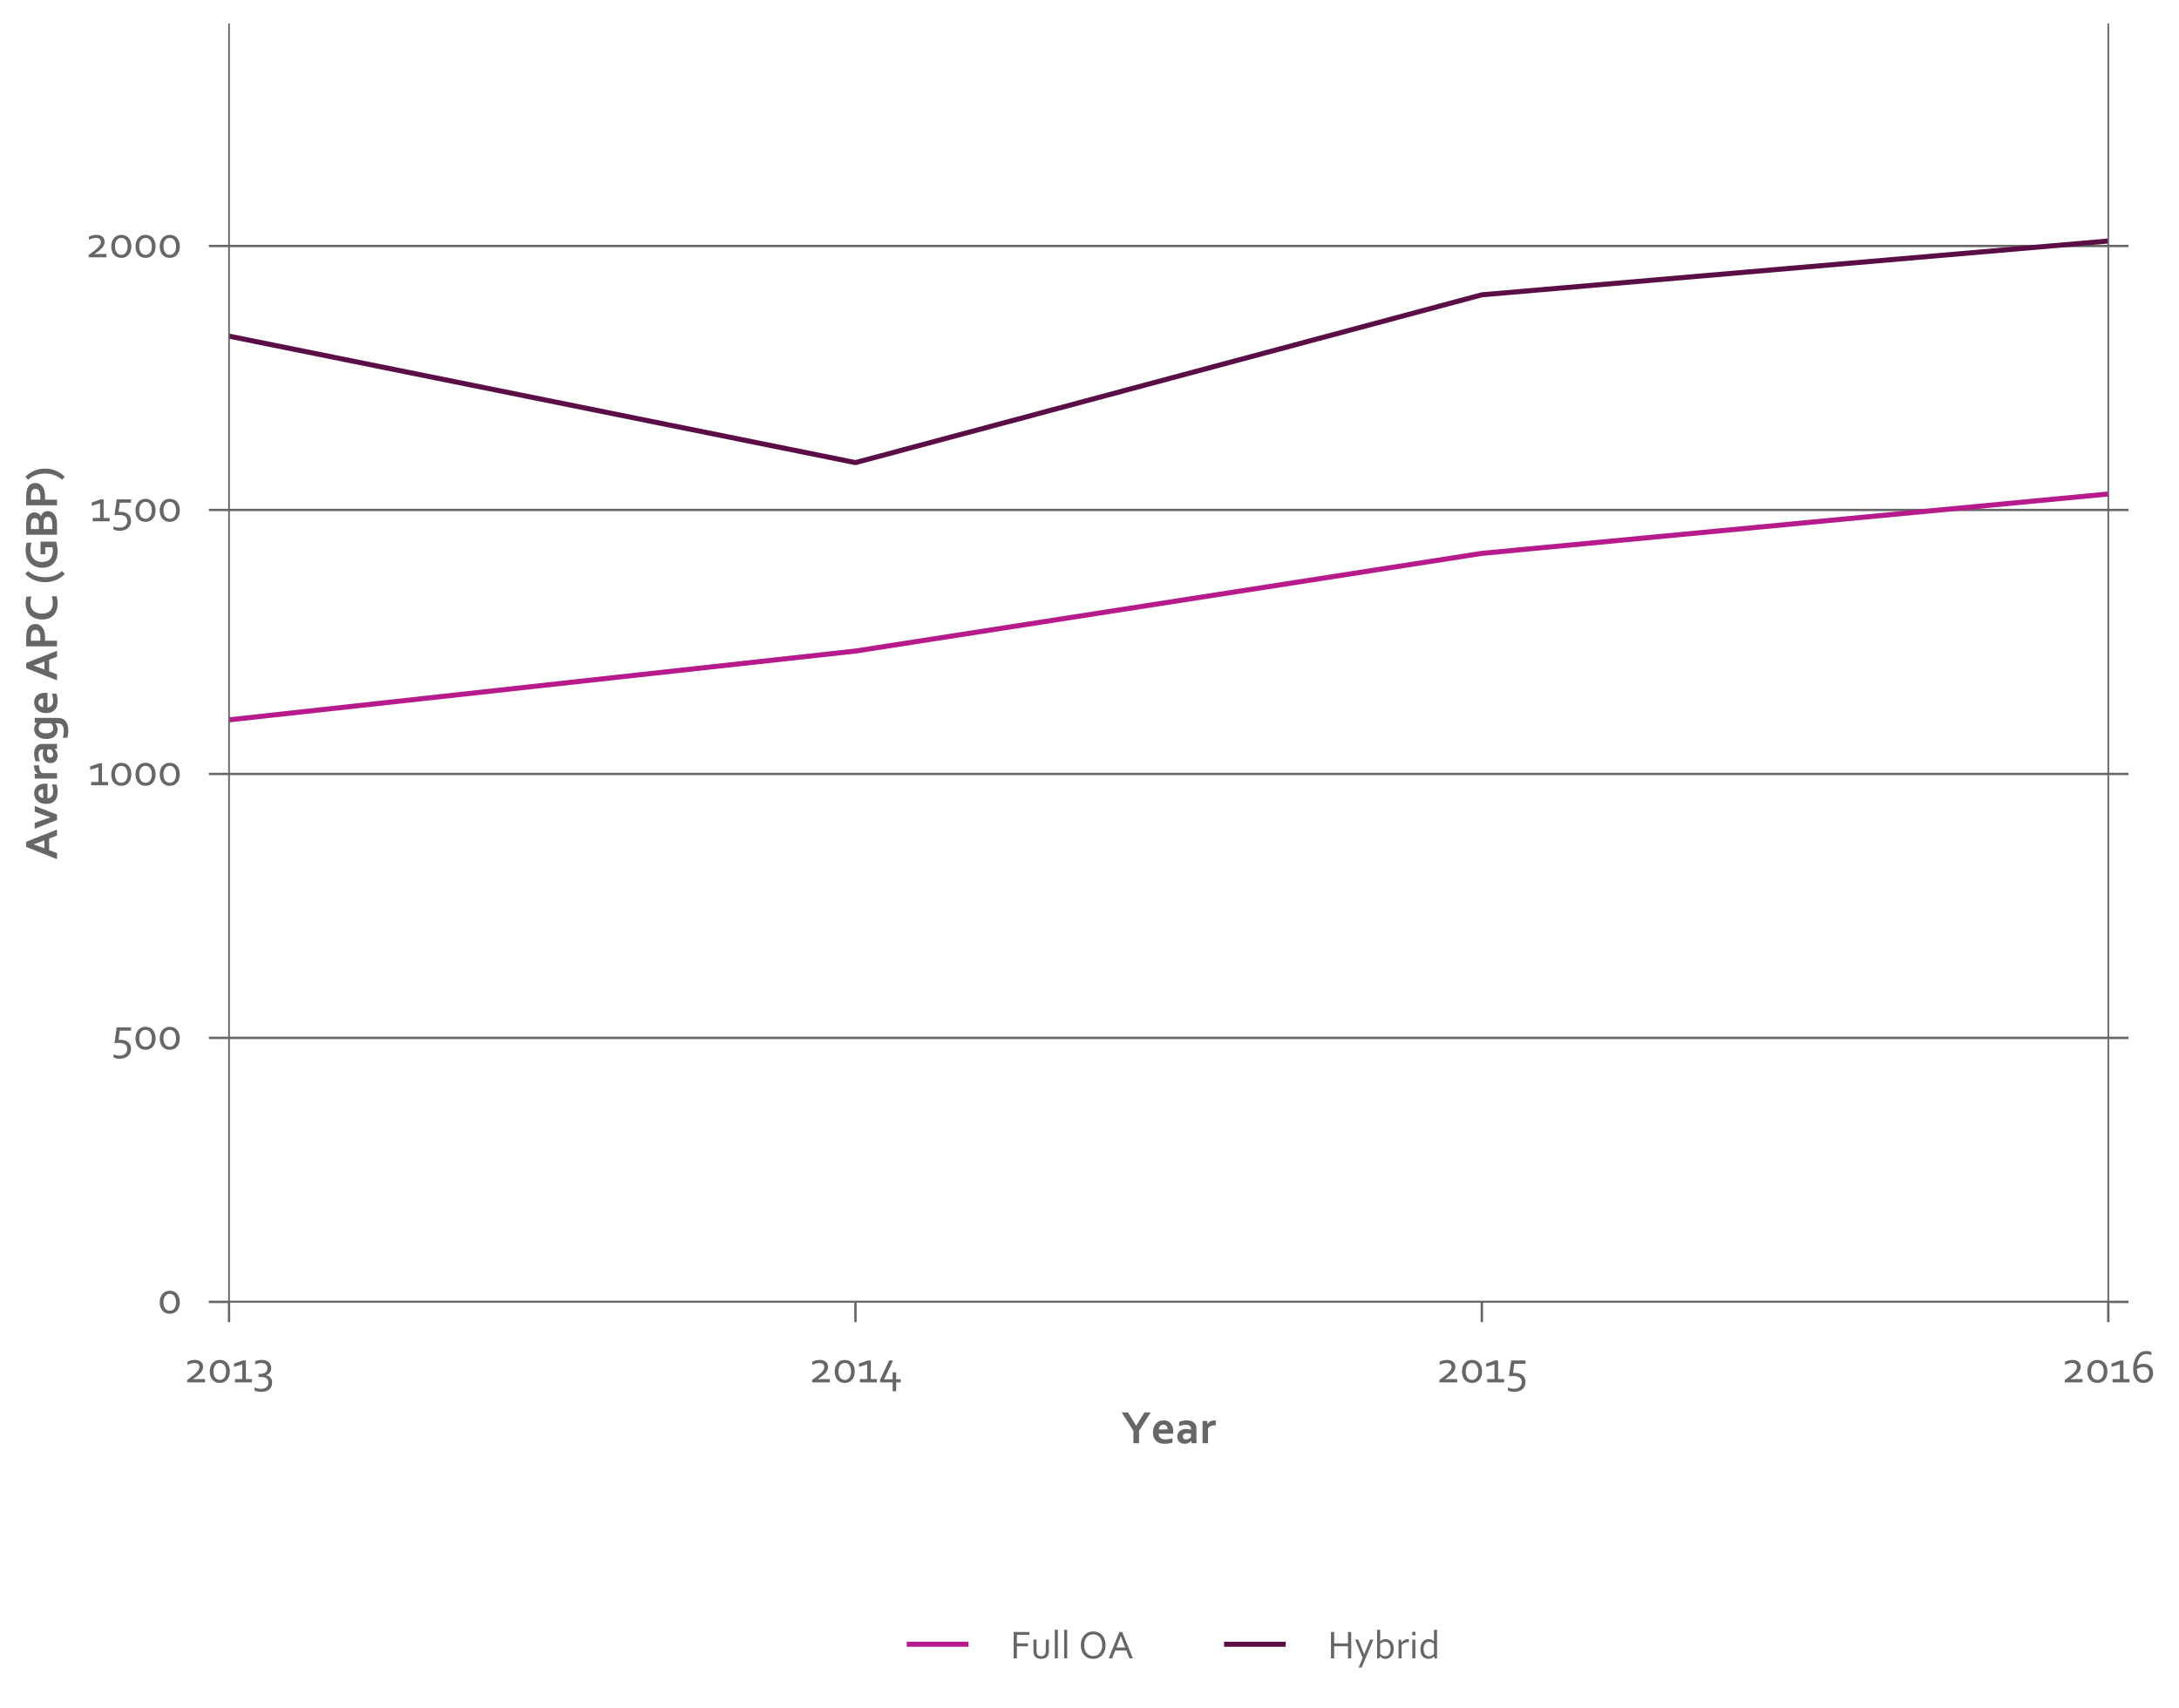
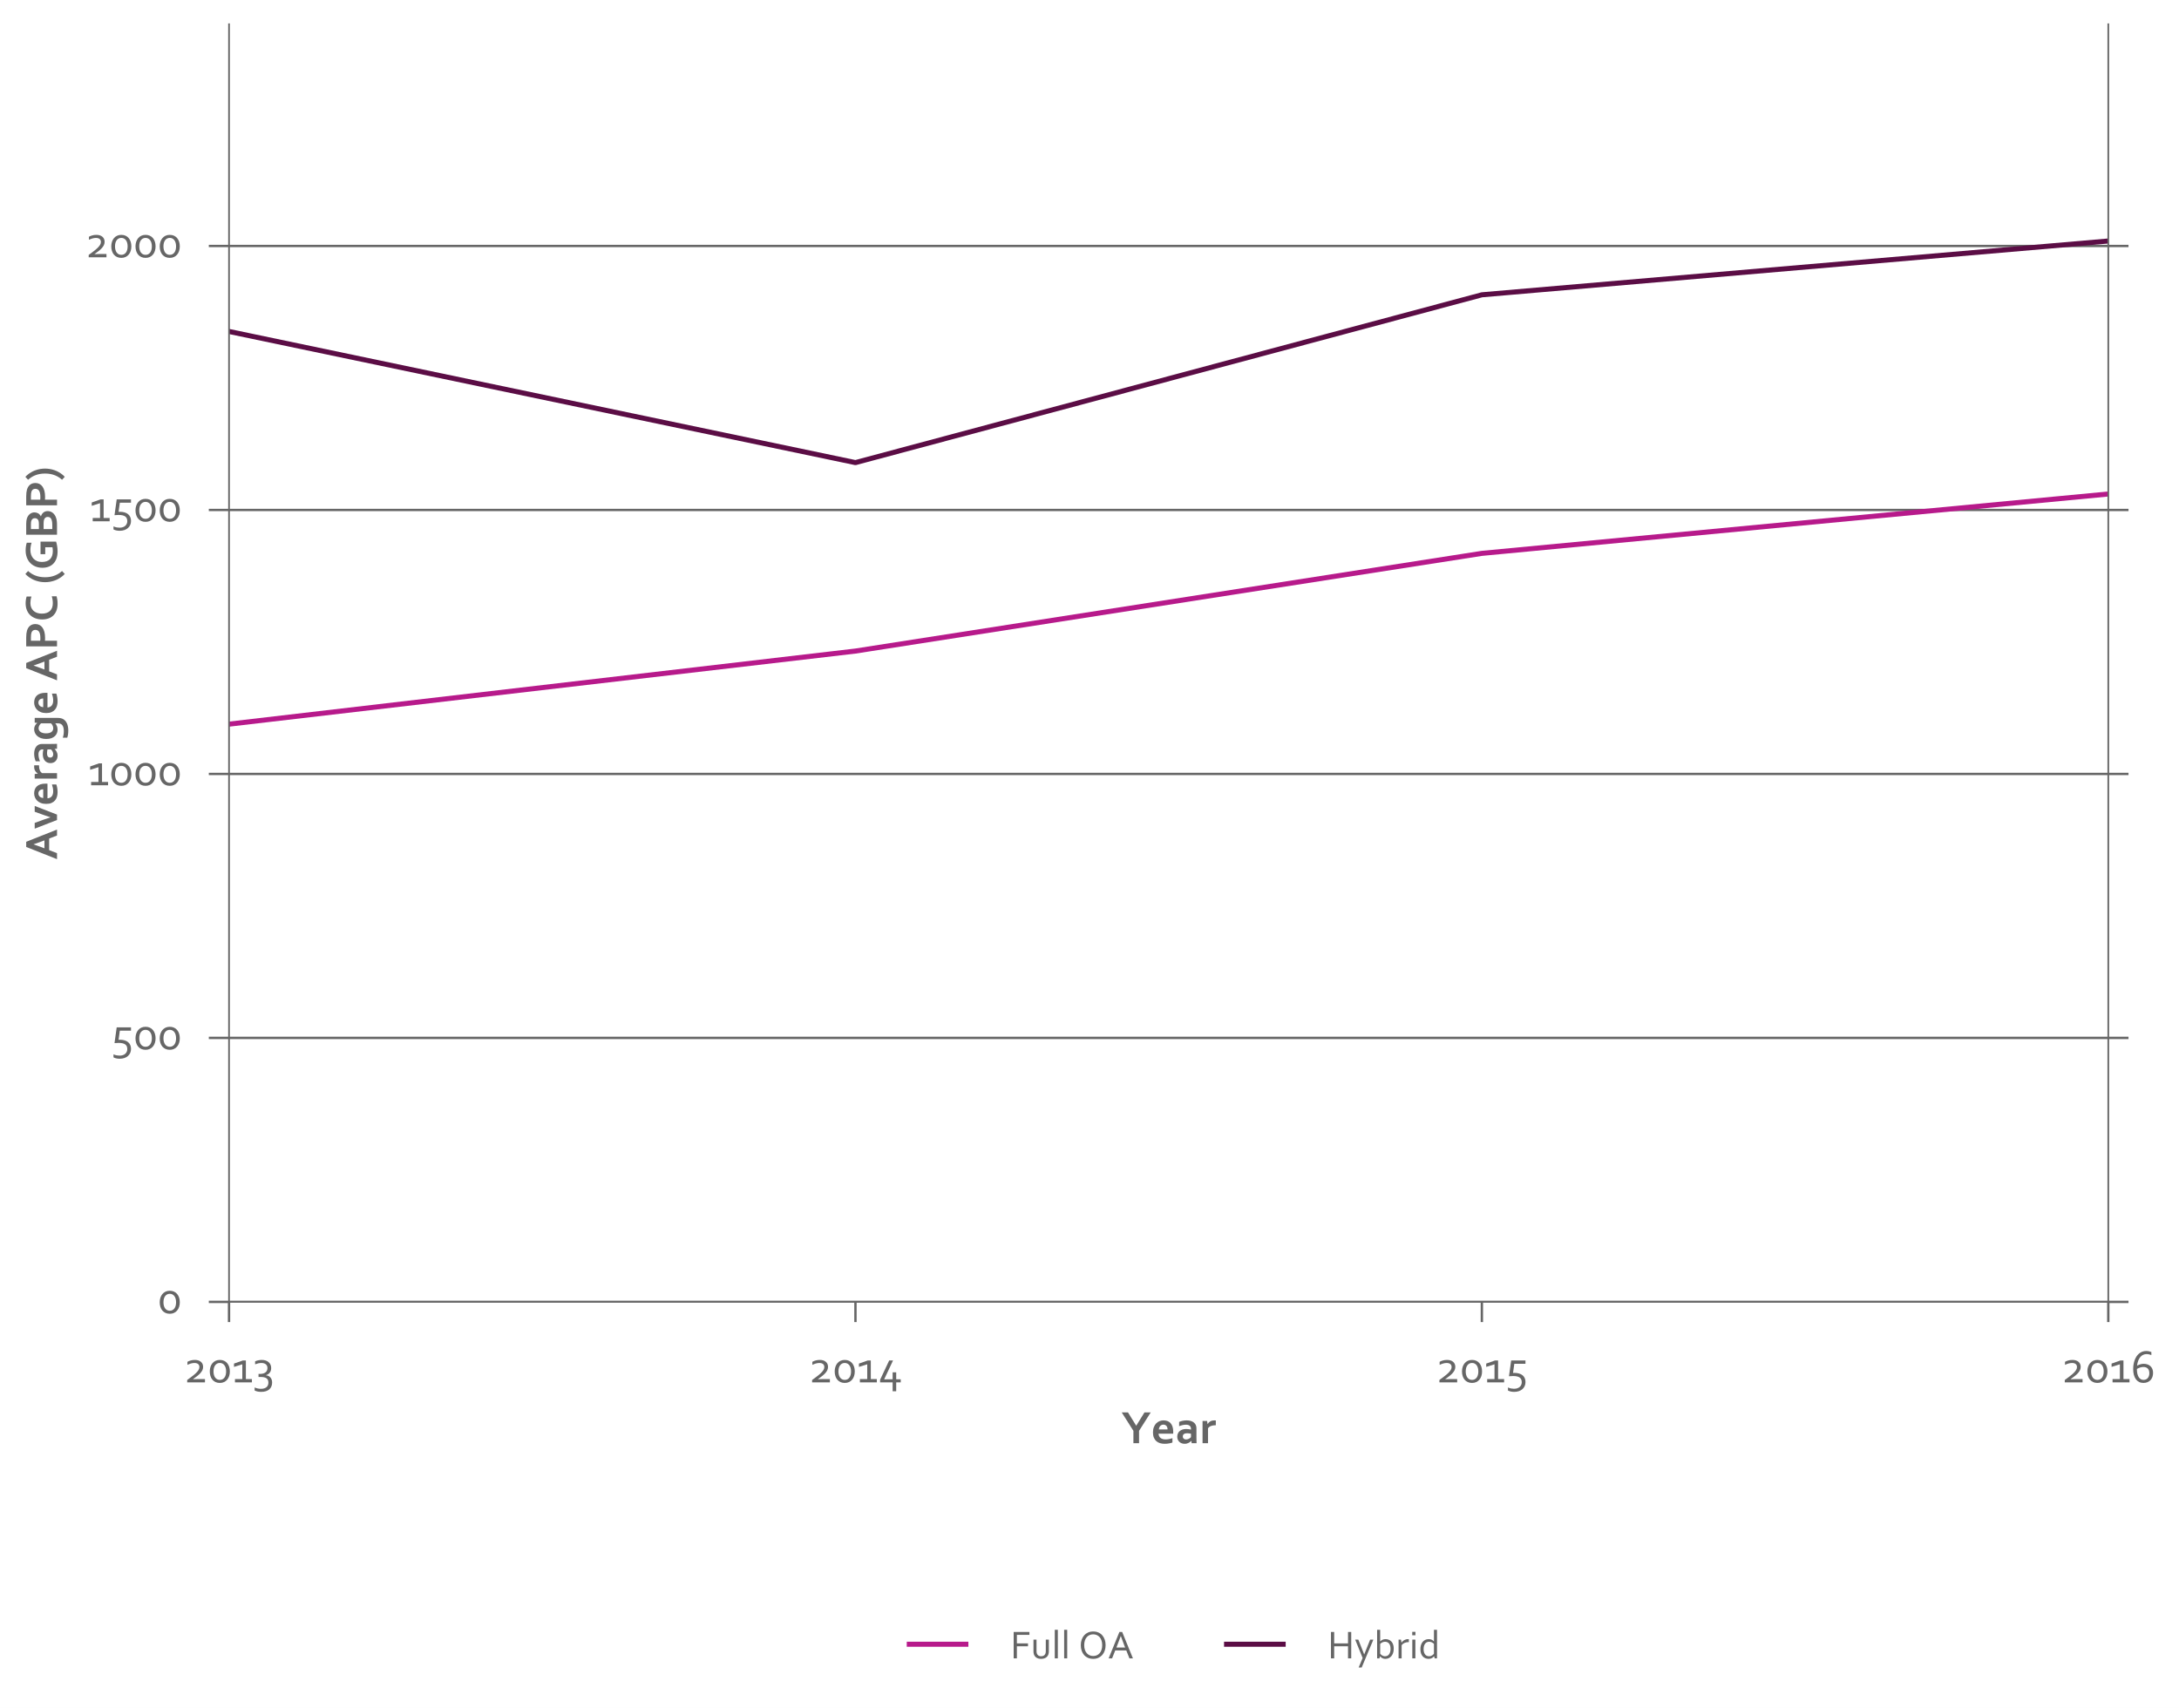
<svg xmlns="http://www.w3.org/2000/svg" xmlns:xlink="http://www.w3.org/1999/xlink" height="507pt" version="1.1" viewBox="0 0 647 507" width="647pt">
  <defs>
    <style type="text/css">
*{stroke-linecap:butt;stroke-linejoin:round;stroke-miterlimit:100000;}
  </style>
  </defs>
  <g id="figure_1">
    <g id="patch_1">
      <path d="M 0 507.231  L 647.186 507.231  L 647.186 0  L 0 0  z " style="fill:#ffffff;" />
    </g>
    <g id="axes_1">
      <g id="patch_2">
        <path d="M 68.005 386.64  L 626.005 386.64  L 626.005 7.2  L 68.005 7.2  z " style="fill:#ffffff;" />
      </g>
      <g id="matplotlib.axis_1">
        <g id="xtick_1">
          <g id="line2d_1">
            <defs>
-               <path d="M 0 0  L 0 6  " id="mcf5794177b" style="stroke:#666666;stroke-width:0.7;" />
-             </defs>
-             <g>
-               <use style="fill:#666666;stroke:#666666;stroke-width:0.7;" x="68.005" xlink:href="#mcf5794177b" y="386.64" />
+               <path d="M 0 0  L 0 6  " id="ma1f355d2c6" style="stroke:#666666;stroke-width:0.7;" />
+             </defs>
+             <g>
+               <use style="fill:#666666;stroke:#666666;stroke-width:0.7;" x="68.005" xlink:href="#ma1f355d2c6" y="386.64" />
            </g>
          </g>
          <g id="text_1">
            <defs>
              <path d="M 19.922 6.688  Q 25.531 6.984 30.031 6.984  L 45.266 6.984  L 45.266 0  L 7.562 0  L 7.562 5.031  Q 13.188 9.188 17.922 12.766  Q 22.656 16.359 26.094 19.656  Q 29.547 22.953 31.5 26.078  Q 33.453 29.203 33.453 32.375  Q 33.453 36.625 30.719 38.859  Q 27.984 41.109 22.859 41.109  Q 19.047 41.062 15.453 39.984  Q 11.859 38.922 8.062 37.156  L 8.062 43.609  Q 10.844 45.219 14.922 46.406  Q 19 47.609 23.875 47.609  Q 27.734 47.609 30.922 46.625  Q 34.125 45.656 36.438 43.766  Q 38.766 41.891 40.031 39.125  Q 41.312 36.375 41.312 32.766  Q 41.312 28.906 39.641 25.562  Q 37.984 22.219 35.109 19.141  Q 32.234 16.062 28.328 13.062  Q 24.422 10.062 19.922 6.891  z " id="Corbel-32" />
              <path d="M 27.25 15.047  Q 29.828 14.797 32.203 13.766  Q 34.578 12.75 36.406 10.844  Q 38.234 8.938 39.328 6.156  Q 40.438 3.375 40.438 -0.391  Q 40.438 -4.891 38.922 -8.547  Q 37.406 -12.203 34.469 -14.797  Q 31.547 -17.391 27.219 -18.781  Q 22.906 -20.172 17.234 -20.172  Q 13.281 -20.172 9.688 -19.438  Q 6.109 -18.703 3.328 -17.281  L 3.328 -10.844  Q 6.844 -12.359 10.25 -13.016  Q 13.672 -13.672 16.703 -13.672  Q 21.188 -13.672 24.219 -12.562  Q 27.25 -11.469 29.078 -9.656  Q 30.906 -7.859 31.703 -5.484  Q 32.516 -3.125 32.516 -0.531  Q 32.516 5.812 28.469 8.609  Q 24.422 11.422 16.75 11.422  L 11.578 11.422  L 11.578 17.922  L 14.594 17.922  Q 18.797 17.922 21.797 18.875  Q 24.812 19.828 26.766 21.5  Q 28.719 23.188 29.609 25.453  Q 30.516 27.734 30.516 30.375  Q 30.516 33.156 29.516 35.172  Q 28.516 37.203 26.781 38.516  Q 25.047 39.844 22.703 40.469  Q 20.359 41.109 17.672 41.109  Q 14.359 41.109 10.984 40.328  Q 7.625 39.547 4.344 38.234  L 4.344 44.672  Q 8.344 46.344 11.984 46.969  Q 15.625 47.609 18.406 47.609  Q 23.141 47.609 26.844 46.328  Q 30.562 45.062 33.125 42.766  Q 35.688 40.484 37.047 37.359  Q 38.422 34.234 38.422 30.469  Q 38.422 27.984 37.828 25.641  Q 37.25 23.297 35.906 21.281  Q 34.578 19.281 32.453 17.719  Q 30.328 16.156 27.25 15.234  z " id="Corbel-33" />
              <path d="M 39.062 23.141  Q 39.062 27.344 38.109 30.688  Q 37.156 34.031 35.422 36.344  Q 33.688 38.672 31.219 39.906  Q 28.766 41.156 25.688 41.156  Q 22.609 41.156 20.141 39.906  Q 17.672 38.672 15.906 36.344  Q 14.156 34.031 13.234 30.688  Q 12.312 27.344 12.312 23.141  Q 12.312 19 13.25 15.656  Q 14.203 12.312 15.938 10.016  Q 17.672 7.719 20.156 6.469  Q 22.656 5.219 25.734 5.219  Q 28.812 5.219 31.266 6.469  Q 33.734 7.719 35.469 10.016  Q 37.203 12.312 38.125 15.656  Q 39.062 19 39.062 23.141  M 46.969 23.141  Q 46.969 17.969 45.531 13.5  Q 44.094 9.031 41.359 5.75  Q 38.625 2.484 34.688 0.625  Q 30.766 -1.219 25.734 -1.219  Q 20.562 -1.219 16.578 0.625  Q 12.594 2.484 9.875 5.75  Q 7.172 9.031 5.781 13.5  Q 4.391 17.969 4.391 23.141  Q 4.391 28.375 5.828 32.844  Q 7.281 37.312 10.016 40.594  Q 12.75 43.891 16.703 45.75  Q 20.656 47.609 25.688 47.609  Q 30.812 47.609 34.781 45.75  Q 38.766 43.891 41.469 40.594  Q 44.188 37.312 45.578 32.844  Q 46.969 28.375 46.969 23.141  " id="Corbel-30" />
              <path d="M 22.016 6.984  L 22.016 38.328  L 4.391 32.812  L 4.391 39.844  L 23.047 46.391  L 29.594 46.391  L 29.594 6.984  L 42.391 6.984  L 42.391 0  L 6.453 0  L 6.453 6.984  z " id="Corbel-31" />
            </defs>
            <g style="fill:#666666;" transform="translate(54.52375 410.5384)scale(0.14 -0.14)">
              <use xlink:href="#Corbel-32" />
              <use x="51.074" xlink:href="#Corbel-30" />
              <use x="102.441" xlink:href="#Corbel-31" />
              <use x="147.266" xlink:href="#Corbel-33" />
            </g>
          </g>
        </g>
        <g id="xtick_2">
          <g id="line2d_2">
            <g>
-               <use style="fill:#666666;stroke:#666666;stroke-width:0.7;" x="254.005" xlink:href="#mcf5794177b" y="386.64" />
+               <use style="fill:#666666;stroke:#666666;stroke-width:0.7;" x="254.005" xlink:href="#ma1f355d2c6" y="386.64" />
            </g>
          </g>
          <g id="text_2">
            <defs>
              <path d="M 13.141 6.5  L 13.141 6.297  L 20.359 6.5  L 31.062 6.5  L 31.062 21.344  L 38.625 21.344  L 38.625 6.5  L 48.25 6.5  L 48.25 0  L 38.625 0  L 38.625 -18.891  L 31.062 -18.891  L 31.062 0  L 4.5 0  L 4.5 5.562  L 23.734 46.391  L 31.891 46.391  z " id="Corbel-34" />
            </defs>
            <g style="fill:#666666;" transform="translate(240.0797 410.5384)scale(0.14 -0.14)">
              <use xlink:href="#Corbel-32" />
              <use x="51.074" xlink:href="#Corbel-30" />
              <use x="102.441" xlink:href="#Corbel-31" />
              <use x="147.266" xlink:href="#Corbel-34" />
            </g>
          </g>
        </g>
        <g id="xtick_3">
          <g id="line2d_3">
            <g>
-               <use style="fill:#666666;stroke:#666666;stroke-width:0.7;" x="440.005" xlink:href="#mcf5794177b" y="386.64" />
+               <use style="fill:#666666;stroke:#666666;stroke-width:0.7;" x="440.005" xlink:href="#ma1f355d2c6" y="386.64" />
            </g>
          </g>
          <g id="text_3">
            <defs>
              <path d="M 42.875 0.641  Q 42.875 -3.859 41.234 -7.656  Q 39.594 -11.469 36.5 -14.25  Q 33.406 -17.047 28.953 -18.609  Q 24.516 -20.172 18.844 -20.172  Q 15.141 -20.172 11.766 -19.453  Q 8.406 -18.75 5.719 -17.281  L 5.719 -10.844  Q 9.328 -12.453 12.547 -13.016  Q 15.766 -13.578 18.5 -13.578  Q 22.656 -13.578 25.734 -12.469  Q 28.812 -11.375 30.859 -9.469  Q 32.906 -7.562 33.938 -5.047  Q 34.969 -2.547 34.969 0.25  Q 34.969 3.609 33.906 6.078  Q 32.859 8.547 30.609 10.172  Q 28.375 11.812 24.859 12.609  Q 21.344 13.422 16.359 13.422  Q 12.844 13.422 7.859 12.938  L 12.5 46.391  L 42.828 46.391  L 42.828 39.406  L 19.188 39.406  L 16.453 20.016  Q 18.172 20.125 19.188 20.125  Q 24.906 20.125 29.312 18.797  Q 33.734 17.484 36.734 14.984  Q 39.75 12.5 41.312 8.891  Q 42.875 5.281 42.875 0.641  " id="Corbel-35" />
            </defs>
            <g style="fill:#666666;" transform="translate(426.3356 410.5384)scale(0.14 -0.14)">
              <use xlink:href="#Corbel-32" />
              <use x="51.074" xlink:href="#Corbel-30" />
              <use x="102.441" xlink:href="#Corbel-31" />
              <use x="147.266" xlink:href="#Corbel-35" />
            </g>
          </g>
        </g>
        <g id="xtick_4">
          <g id="line2d_4">
            <g>
-               <use style="fill:#666666;stroke:#666666;stroke-width:0.7;" x="626.005" xlink:href="#mcf5794177b" y="386.64" />
+               <use style="fill:#666666;stroke:#666666;stroke-width:0.7;" x="626.005" xlink:href="#ma1f355d2c6" y="386.64" />
            </g>
          </g>
          <g id="text_4">
            <defs>
              <path d="M 27.547 39.359  Q 31.891 39.359 35.578 38.109  Q 39.266 36.859 41.922 34.422  Q 44.578 31.984 46.062 28.391  Q 47.562 24.812 47.562 20.125  Q 47.562 15.438 46.172 11.5  Q 44.781 7.562 42.141 4.75  Q 39.5 1.953 35.688 0.359  Q 31.891 -1.219 27.047 -1.219  Q 21.922 -1.219 17.891 0.828  Q 13.875 2.875 11.078 6.688  Q 8.297 10.5 6.828 15.922  Q 5.375 21.344 5.375 28.078  Q 5.375 33.25 6.172 38.109  Q 6.984 42.969 8.562 47.234  Q 10.156 51.516 12.469 55.047  Q 14.797 58.594 17.875 61.156  Q 20.953 63.719 24.75 65.125  Q 28.562 66.547 33.062 66.547  Q 36.766 66.5 39.453 65.812  Q 42.141 65.141 43.953 64.266  L 43.953 57.906  Q 42 58.688 39.266 59.328  Q 36.531 59.969 33.594 59.969  Q 30.078 59.969 26.781 58.516  Q 23.484 57.078 20.797 54.078  Q 18.109 51.078 16.234 46.453  Q 14.359 41.844 13.625 35.5  L 13.812 35.5  Q 16.891 37.25 20.5 38.297  Q 24.125 39.359 27.547 39.359  M 27.344 5.219  Q 29.938 5.219 32.172 6.141  Q 34.422 7.078 36.078 8.875  Q 37.75 10.688 38.703 13.344  Q 39.656 16.016 39.656 19.438  Q 39.656 23.094 38.641 25.609  Q 37.641 28.125 35.906 29.688  Q 34.188 31.25 31.859 31.938  Q 29.547 32.625 26.906 32.625  Q 23.438 32.625 19.828 31.391  Q 16.219 30.172 13.281 28.422  Q 13.234 22.562 14.281 18.188  Q 15.328 13.812 17.188 10.938  Q 19.047 8.062 21.656 6.641  Q 24.266 5.219 27.344 5.219  " id="Corbel-36" />
            </defs>
            <g style="fill:#666666;" transform="translate(612.025 410.5384)scale(0.14 -0.14)">
              <use xlink:href="#Corbel-32" />
              <use x="51.074" xlink:href="#Corbel-30" />
              <use x="102.441" xlink:href="#Corbel-31" />
              <use x="147.266" xlink:href="#Corbel-36" />
            </g>
          </g>
        </g>
        <g id="text_5">
          <defs>
            <path d="M 34.188 5.031  L 33.984 5.031  Q 33.016 4 31.641 2.922  Q 30.281 1.859 28.516 0.906  Q 26.766 -0.047 24.609 -0.625  Q 22.469 -1.219 19.969 -1.219  Q 16.609 -1.219 13.672 -0.172  Q 10.75 0.875 8.641 2.844  Q 6.547 4.828 5.344 7.641  Q 4.156 10.453 4.156 13.922  Q 4.156 17.719 5.547 20.75  Q 6.938 23.781 9.422 25.875  Q 11.922 27.984 15.375 29.078  Q 18.844 30.172 23.047 30.172  Q 26.125 30.172 28.703 29.781  Q 31.297 29.391 33.25 28.859  L 33.25 30.766  Q 33.25 32.422 32.688 33.953  Q 32.125 35.5 30.875 36.688  Q 29.641 37.891 27.641 38.594  Q 25.641 39.312 22.75 39.312  Q 19.234 39.312 15.719 38.531  Q 12.203 37.75 8.109 36.188  L 8.109 45.219  Q 11.672 46.781 15.672 47.609  Q 19.672 48.438 24.078 48.484  Q 29.25 48.484 33.125 47.219  Q 37.016 45.953 39.625 43.719  Q 42.234 41.5 43.531 38.469  Q 44.828 35.453 44.828 31.891  L 44.828 14.062  Q 44.828 9.375 44.922 6  Q 45.016 2.641 45.125 0  L 34.672 0  z M 33.25 20.172  Q 31.594 20.562 29.438 20.875  Q 27.297 21.188 25.094 21.188  Q 20.844 21.188 18.375 19.5  Q 15.922 17.828 15.922 14.359  Q 15.922 12.75 16.484 11.547  Q 17.047 10.359 18 9.578  Q 18.953 8.797 20.219 8.406  Q 21.484 8.016 22.906 8.016  Q 24.656 8.016 26.219 8.469  Q 27.781 8.938 29.094 9.641  Q 30.422 10.359 31.469 11.234  Q 32.516 12.109 33.25 12.938  z " id="Corbel-Bold-61" />
            <path d="M 31.781 37.203  L 49.172 65.328  L 62.453 65.328  L 37.703 26.312  L 37.703 0  L 25.734 0  L 25.734 26.312  L 0.984 65.328  L 14.266 65.328  L 31.641 37.203  z " id="Corbel-Bold-59" />
            <path d="M 30.719 8.109  Q 34.078 8.109 37.734 8.781  Q 41.406 9.469 45.172 10.75  L 45.172 1.516  Q 42.922 0.531 38.281 -0.344  Q 33.641 -1.219 28.656 -1.219  Q 23.641 -1.219 19.109 0.078  Q 14.594 1.375 11.219 4.25  Q 7.859 7.125 5.875 11.719  Q 3.906 16.312 3.906 22.859  Q 3.906 29.297 5.766 34.125  Q 7.625 38.969 10.75 42.141  Q 13.875 45.312 17.891 46.891  Q 21.922 48.484 26.219 48.484  Q 30.719 48.484 34.5 47.109  Q 38.281 45.75 41.031 42.812  Q 43.797 39.891 45.328 35.281  Q 46.875 30.672 46.875 24.359  Q 46.828 21.922 46.734 20.219  L 15.719 20.219  Q 15.969 16.938 17.188 14.625  Q 18.406 12.312 20.375 10.859  Q 22.359 9.422 25 8.766  Q 27.641 8.109 30.719 8.109  M 26.078 39.453  Q 23.875 39.453 22.156 38.641  Q 20.453 37.844 19.203 36.453  Q 17.969 35.062 17.234 33.203  Q 16.5 31.344 16.266 29.25  L 34.859 29.25  Q 34.859 31.344 34.297 33.203  Q 33.734 35.062 32.641 36.453  Q 31.547 37.844 29.906 38.641  Q 28.266 39.453 26.078 39.453  " id="Corbel-Bold-65" />
            <path d="M 34.469 38.141  L 33.5 38.141  Q 28.172 38.141 24.141 36.547  Q 20.125 34.969 17.922 31.688  L 17.922 0  L 6.344 0  L 6.344 47.312  L 15.922 47.312  L 17 40.719  L 17.188 40.719  Q 19.234 44.344 22.828 46.406  Q 26.422 48.484 31.453 48.484  Q 33.203 48.484 34.469 48.297  z " id="Corbel-Bold-72" />
          </defs>
          <g style="fill:#666666;" transform="translate(332.9342 428.6153)scale(0.14 -0.14)">
            <use xlink:href="#Corbel-Bold-59" />
            <use x="63.318" xlink:href="#Corbel-Bold-65" />
            <use x="114.588" xlink:href="#Corbel-Bold-61" />
            <use x="166.053" xlink:href="#Corbel-Bold-72" />
          </g>
        </g>
      </g>
      <g id="matplotlib.axis_2">
        <g id="ytick_1">
          <g id="line2d_5">
-             <path clip-path="url(#p5b8e8f3975)" d="M 68.005 386.64  L 626.005 386.64  " style="fill:none;stroke:#666666;stroke-linecap:square;stroke-width:0.7;" />
+             <path clip-path="url(#p32e68376a2)" d="M 68.005 386.64  L 626.005 386.64  " style="fill:none;stroke:#666666;stroke-linecap:square;stroke-width:0.7;" />
          </g>
          <g id="line2d_6">
            <defs>
-               <path d="M 0 0  L -6 0  " id="mb36c172664" style="stroke:#666666;stroke-width:0.7;" />
-             </defs>
-             <g>
-               <use style="fill:#666666;stroke:#666666;stroke-width:0.7;" x="68.005" xlink:href="#mb36c172664" y="386.64" />
+               <path d="M 0 0  L -6 0  " id="md37ff953cf" style="stroke:#666666;stroke-width:0.7;" />
+             </defs>
+             <g>
+               <use style="fill:#666666;stroke:#666666;stroke-width:0.7;" x="68.005" xlink:href="#md37ff953cf" y="386.64" />
            </g>
          </g>
          <g id="line2d_7">
            <defs>
-               <path d="M 0 0  L 6 0  " id="m8ec1102fc6" style="stroke:#666666;stroke-width:0.7;" />
-             </defs>
-             <g>
-               <use style="fill:#666666;stroke:#666666;stroke-width:0.7;" x="626.005" xlink:href="#m8ec1102fc6" y="386.64" />
+               <path d="M 0 0  L 6 0  " id="m96cd48a9a3" style="stroke:#666666;stroke-width:0.7;" />
+             </defs>
+             <g>
+               <use style="fill:#666666;stroke:#666666;stroke-width:0.7;" x="626.005" xlink:href="#m96cd48a9a3" y="386.64" />
            </g>
          </g>
          <g id="text_6">
            <g style="fill:#666666;" transform="translate(46.81281 390.0)scale(0.14 -0.14)">
              <use xlink:href="#Corbel-30" />
            </g>
          </g>
        </g>
        <g id="ytick_2">
          <g id="line2d_8">
-             <path clip-path="url(#p5b8e8f3975)" d="M 68.005 308.243  L 626.005 308.243  " style="fill:none;stroke:#666666;stroke-linecap:square;stroke-width:0.7;" />
+             <path clip-path="url(#p32e68376a2)" d="M 68.005 308.243  L 626.005 308.243  " style="fill:none;stroke:#666666;stroke-linecap:square;stroke-width:0.7;" />
          </g>
          <g id="line2d_9">
            <g>
-               <use style="fill:#666666;stroke:#666666;stroke-width:0.7;" x="68.005" xlink:href="#mb36c172664" y="308.243" />
+               <use style="fill:#666666;stroke:#666666;stroke-width:0.7;" x="68.005" xlink:href="#md37ff953cf" y="308.243" />
            </g>
          </g>
          <g id="line2d_10">
            <g>
-               <use style="fill:#666666;stroke:#666666;stroke-width:0.7;" x="626.005" xlink:href="#m8ec1102fc6" y="308.243" />
+               <use style="fill:#666666;stroke:#666666;stroke-width:0.7;" x="626.005" xlink:href="#m96cd48a9a3" y="308.243" />
            </g>
          </g>
          <g id="text_7">
            <g style="fill:#666666;" transform="translate(32.90031 311.6033)scale(0.14 -0.14)">
              <use xlink:href="#Corbel-35" />
              <use x="47.998" xlink:href="#Corbel-30" />
              <use x="99.365" xlink:href="#Corbel-30" />
            </g>
          </g>
        </g>
        <g id="ytick_3">
          <g id="line2d_11">
-             <path clip-path="url(#p5b8e8f3975)" d="M 68.005 229.847  L 626.005 229.847  " style="fill:none;stroke:#666666;stroke-linecap:square;stroke-width:0.7;" />
+             <path clip-path="url(#p32e68376a2)" d="M 68.005 229.847  L 626.005 229.847  " style="fill:none;stroke:#666666;stroke-linecap:square;stroke-width:0.7;" />
          </g>
          <g id="line2d_12">
            <g>
-               <use style="fill:#666666;stroke:#666666;stroke-width:0.7;" x="68.005" xlink:href="#mb36c172664" y="229.847" />
+               <use style="fill:#666666;stroke:#666666;stroke-width:0.7;" x="68.005" xlink:href="#md37ff953cf" y="229.847" />
            </g>
          </g>
          <g id="line2d_13">
            <g>
-               <use style="fill:#666666;stroke:#666666;stroke-width:0.7;" x="626.005" xlink:href="#m8ec1102fc6" y="229.847" />
+               <use style="fill:#666666;stroke:#666666;stroke-width:0.7;" x="626.005" xlink:href="#m96cd48a9a3" y="229.847" />
            </g>
          </g>
          <g id="text_8">
            <g style="fill:#666666;" transform="translate(26.15188 233.2066)scale(0.14 -0.14)">
              <use xlink:href="#Corbel-31" />
              <use x="44.824" xlink:href="#Corbel-30" />
              <use x="96.191" xlink:href="#Corbel-30" />
              <use x="147.559" xlink:href="#Corbel-30" />
            </g>
          </g>
        </g>
        <g id="ytick_4">
          <g id="line2d_14">
-             <path clip-path="url(#p5b8e8f3975)" d="M 68.005 151.45  L 626.005 151.45  " style="fill:none;stroke:#666666;stroke-linecap:square;stroke-width:0.7;" />
+             <path clip-path="url(#p32e68376a2)" d="M 68.005 151.45  L 626.005 151.45  " style="fill:none;stroke:#666666;stroke-linecap:square;stroke-width:0.7;" />
          </g>
          <g id="line2d_15">
            <g>
-               <use style="fill:#666666;stroke:#666666;stroke-width:0.7;" x="68.005" xlink:href="#mb36c172664" y="151.45" />
+               <use style="fill:#666666;stroke:#666666;stroke-width:0.7;" x="68.005" xlink:href="#md37ff953cf" y="151.45" />
            </g>
          </g>
          <g id="line2d_16">
            <g>
-               <use style="fill:#666666;stroke:#666666;stroke-width:0.7;" x="626.005" xlink:href="#m8ec1102fc6" y="151.45" />
+               <use style="fill:#666666;stroke:#666666;stroke-width:0.7;" x="626.005" xlink:href="#m96cd48a9a3" y="151.45" />
            </g>
          </g>
          <g id="text_9">
            <g style="fill:#666666;" transform="translate(26.62438 154.8099)scale(0.14 -0.14)">
              <use xlink:href="#Corbel-31" />
              <use x="44.824" xlink:href="#Corbel-35" />
              <use x="92.822" xlink:href="#Corbel-30" />
              <use x="144.189" xlink:href="#Corbel-30" />
            </g>
          </g>
        </g>
        <g id="ytick_5">
          <g id="line2d_17">
-             <path clip-path="url(#p5b8e8f3975)" d="M 68.005 73.053  L 626.005 73.053  " style="fill:none;stroke:#666666;stroke-linecap:square;stroke-width:0.7;" />
+             <path clip-path="url(#p32e68376a2)" d="M 68.005 73.053  L 626.005 73.053  " style="fill:none;stroke:#666666;stroke-linecap:square;stroke-width:0.7;" />
          </g>
          <g id="line2d_18">
            <g>
-               <use style="fill:#666666;stroke:#666666;stroke-width:0.7;" x="68.005" xlink:href="#mb36c172664" y="73.053" />
+               <use style="fill:#666666;stroke:#666666;stroke-width:0.7;" x="68.005" xlink:href="#md37ff953cf" y="73.053" />
            </g>
          </g>
          <g id="line2d_19">
            <g>
-               <use style="fill:#666666;stroke:#666666;stroke-width:0.7;" x="626.005" xlink:href="#m8ec1102fc6" y="73.053" />
+               <use style="fill:#666666;stroke:#666666;stroke-width:0.7;" x="626.005" xlink:href="#m96cd48a9a3" y="73.053" />
            </g>
          </g>
          <g id="text_10">
            <g style="fill:#666666;" transform="translate(25.27688 76.41322)scale(0.14 -0.14)">
              <use xlink:href="#Corbel-32" />
              <use x="51.074" xlink:href="#Corbel-30" />
              <use x="102.441" xlink:href="#Corbel-30" />
              <use x="153.809" xlink:href="#Corbel-30" />
            </g>
          </g>
        </g>
        <g id="text_11">
          <defs>
            <path d="M 48.641 47.312  L 30.328 0  L 18.844 0  L 0.484 47.312  L 12.703 47.312  L 19.281 29.25  Q 22.125 21.625 24.469 14.016  L 24.656 14.016  Q 26.703 20.609 29.734 28.953  L 36.328 47.312  z " id="Corbel-Bold-76" />
            <path d="M 25.875 25.297  Q 24.266 25.297 22.703 25.344  Q 21.141 25.391 19.781 25.531  L 19.781 0  L 7.812 0  L 7.812 65.328  L 26.656 65.328  Q 31.391 65.328 34.938 64.906  Q 38.484 64.5 41.266 63.672  Q 47.953 61.625 51.562 57.125  Q 55.172 52.641 55.172 45.703  Q 55.172 40.969 53.219 37.188  Q 51.266 33.406 47.5 30.766  Q 43.75 28.125 38.328 26.703  Q 32.906 25.297 25.875 25.297  M 19.781 35.594  Q 20.797 35.453 22.375 35.375  Q 23.969 35.297 25.688 35.297  Q 30.516 35.297 33.781 36.078  Q 37.062 36.859 39.062 38.25  Q 41.062 39.656 41.938 41.625  Q 42.828 43.609 42.828 45.953  Q 42.828 48.828 41.5 50.922  Q 40.188 53.031 36.922 54.203  Q 35.203 54.781 32.688 55.047  Q 30.172 55.328 26.516 55.328  L 19.781 55.328  z " id="Corbel-Bold-50" />
            <path d="M 48.438 24.953  L 33.797 24.953  L 33.797 34.969  L 60.406 34.969  L 60.406 2  Q 58.938 1.469 56.656 0.875  Q 54.391 0.297 51.578 -0.172  Q 48.781 -0.641 45.797 -0.922  Q 42.828 -1.219 39.891 -1.219  Q 31.109 -1.219 24.531 1.141  Q 17.969 3.516 13.594 7.812  Q 9.234 12.109 7.062 18.031  Q 4.891 23.969 4.891 31.156  Q 4.891 36.234 6.031 40.844  Q 7.172 45.453 9.391 49.391  Q 11.625 53.328 14.797 56.5  Q 17.969 59.672 22.047 61.906  Q 26.125 64.156 30.984 65.344  Q 35.844 66.547 41.406 66.547  Q 46.344 66.547 50.781 65.844  Q 55.219 65.141 58.062 64.109  L 58.062 53.953  Q 54.25 55.172 50.359 55.812  Q 46.484 56.453 42.531 56.453  Q 37.203 56.453 32.562 54.859  Q 27.938 53.266 24.531 50.172  Q 21.141 47.078 19.188 42.531  Q 17.234 37.984 17.234 32.031  Q 17.281 20.453 23.281 14.672  Q 29.297 8.891 40.328 8.891  Q 42.391 8.891 44.578 9.109  Q 46.781 9.328 48.438 9.672  z " id="Corbel-Bold-47" />
            <path d="M 55.125 47.953  Q 55.125 43.703 53.219 40.156  Q 51.312 36.625 46.922 34.281  L 46.922 34.078  Q 49.359 33.25 51.391 31.953  Q 53.422 30.672 54.859 28.875  Q 56.297 27.094 57.094 24.844  Q 57.906 22.609 57.906 19.828  Q 57.906 17.438 57.141 14.703  Q 56.391 11.969 54.484 9.406  Q 52.594 6.844 49.406 4.688  Q 46.234 2.547 41.406 1.266  Q 40.188 0.984 38.75 0.734  Q 37.312 0.484 35.547 0.312  Q 33.797 0.141 31.641 0.062  Q 29.5 0 26.812 0  L 7.812 0  L 7.812 65.328  L 30.516 65.328  Q 37.797 65.328 42.234 63.875  Q 45.562 62.797 48 61.062  Q 50.438 59.328 52.016 57.203  Q 53.609 55.078 54.359 52.703  Q 55.125 50.344 55.125 47.953  M 19.781 28.422  L 19.781 10.016  L 27.594 10.016  Q 30.719 10.016 32.953 10.188  Q 35.203 10.359 36.812 10.75  Q 39.312 11.281 40.969 12.188  Q 42.625 13.094 43.641 14.234  Q 44.672 15.375 45.109 16.766  Q 45.562 18.172 45.562 19.734  Q 45.562 22.469 44.047 24.516  Q 42.531 26.562 39.312 27.594  Q 37.891 28.031 35.984 28.219  Q 34.078 28.422 31.109 28.422  z M 30.562 38.422  Q 35.453 38.422 37.844 39.406  Q 40.531 40.531 41.672 42.5  Q 42.828 44.484 42.828 46.969  Q 42.828 49.562 41.5 51.578  Q 40.188 53.609 37.016 54.594  Q 35.688 54.984 33.922 55.156  Q 32.172 55.328 29.594 55.328  L 19.781 55.328  L 19.781 38.422  z " id="Corbel-Bold-42" />
            <path d="M 39.594 56.453  Q 34.719 56.453 30.594 54.828  Q 26.469 53.219 23.516 50.141  Q 20.562 47.078 18.891 42.547  Q 17.234 38.031 17.234 32.234  Q 17.234 26.469 18.75 22.094  Q 20.266 17.719 23.094 14.781  Q 25.922 11.859 30 10.375  Q 34.078 8.891 39.266 8.891  Q 42.969 8.891 46.828 9.469  Q 50.688 10.062 54.047 11.188  L 54.047 0.875  Q 50.641 -0.094 46.672 -0.656  Q 42.719 -1.219 38.484 -1.219  Q 30.172 -1.219 23.875 1.141  Q 17.578 3.516 13.344 7.828  Q 9.125 12.156 7 18.188  Q 4.891 24.219 4.891 31.5  Q 4.891 38.969 7.156 45.359  Q 9.422 51.766 13.688 56.453  Q 17.969 61.141 24.391 63.812  Q 30.812 66.5 38.922 66.547  Q 43.062 66.547 46.766 65.984  Q 50.484 65.438 53.469 64.406  L 53.469 54.25  Q 49.562 55.469 46.188 55.953  Q 42.828 56.453 39.594 56.453  " id="Corbel-Bold-43" />
            <path d="M 37.062 -1.219  Q 37.062 -0.25 37.078 1.188  Q 37.109 2.641 37.203 3.609  L 37.109 3.609  Q 36.031 2.734 34.641 1.875  Q 33.25 1.031 31.594 0.312  Q 29.938 -0.391 27.922 -0.797  Q 25.922 -1.219 23.828 -1.219  Q 20.062 -1.219 16.469 0.125  Q 12.891 1.469 10.109 4.375  Q 7.328 7.281 5.609 11.812  Q 3.906 16.359 3.906 22.75  Q 3.906 29.156 5.641 33.953  Q 7.375 38.766 10.25 41.984  Q 13.141 45.219 16.875 46.844  Q 20.609 48.484 24.562 48.484  Q 28.906 48.484 32.266 46.656  Q 35.641 44.828 37.797 42  L 37.984 42  L 38.484 47.312  L 48.641 47.312  L 48.641 -0.875  Q 48.641 -5.031 47.953 -8  Q 47.266 -10.984 45.953 -13.281  Q 44.391 -15.969 41.969 -17.969  Q 39.547 -19.969 36.438 -21.281  Q 33.344 -22.609 29.625 -23.266  Q 25.922 -23.922 21.781 -23.922  Q 19.438 -23.922 17.188 -23.75  Q 14.938 -23.578 12.953 -23.266  Q 10.984 -22.953 9.344 -22.531  Q 7.719 -22.125 6.594 -21.688  L 6.594 -12.25  Q 9.812 -13.328 13.344 -13.891  Q 16.891 -14.453 20.797 -14.453  Q 28.562 -14.453 32.812 -11.453  Q 37.062 -8.453 37.062 -2.344  z M 26.703 8.016  Q 28.469 8.016 30.031 8.453  Q 31.594 8.891 32.906 9.562  Q 34.234 10.25 35.281 11.078  Q 36.328 11.922 37.062 12.75  L 37.062 33.891  Q 35.203 36.078 32.469 37.547  Q 29.734 39.016 26.656 39.062  Q 25.594 39.062 24.391 38.797  Q 23.188 38.531 21.969 37.844  Q 20.75 37.156 19.656 36  Q 18.562 34.859 17.719 33.094  Q 16.891 31.344 16.375 28.906  Q 15.875 26.469 15.875 23.25  Q 15.875 19.672 16.547 16.859  Q 17.234 14.062 18.594 12.078  Q 19.969 10.109 22 9.062  Q 24.031 8.016 26.703 8.016  " id="Corbel-Bold-67" />
            <path d="M 4.891 25.344  Q 4.891 30.859 5.766 35.719  Q 6.641 40.578 8.078 44.797  Q 9.516 49.031 11.375 52.562  Q 13.234 56.109 15.188 58.906  Q 17.141 61.719 19.016 63.766  Q 20.906 65.828 22.359 67.094  L 28.609 61.328  Q 25.984 58.453 23.578 54.875  Q 21.188 51.312 19.359 46.891  Q 17.531 42.484 16.453 37.125  Q 15.375 31.781 15.375 25.344  Q 15.375 18.891 16.453 13.547  Q 17.531 8.203 19.359 3.781  Q 21.188 -0.641 23.578 -4.203  Q 25.984 -7.766 28.609 -10.641  L 22.359 -16.406  Q 20.906 -15.141 19.016 -13.078  Q 17.141 -11.031 15.188 -8.219  Q 13.234 -5.422 11.375 -1.875  Q 9.516 1.656 8.078 5.875  Q 6.641 10.109 5.766 14.984  Q 4.891 19.875 4.891 25.344  " id="Corbel-Bold-28" />
            <path d="M 25.688 25.344  Q 25.688 19.875 24.797 14.984  Q 23.922 10.109 22.484 5.875  Q 21.047 1.656 19.188 -1.875  Q 17.328 -5.422 15.375 -8.219  Q 13.422 -11.031 11.562 -13.078  Q 9.719 -15.141 8.203 -16.406  L 1.953 -10.641  Q 4.594 -7.766 6.984 -4.203  Q 9.375 -0.641 11.203 3.781  Q 13.031 8.203 14.109 13.547  Q 15.188 18.891 15.188 25.344  Q 15.188 31.781 14.109 37.125  Q 13.031 42.484 11.203 46.891  Q 9.375 51.312 6.984 54.875  Q 4.594 58.453 1.953 61.328  L 8.203 67.094  Q 9.672 65.828 11.547 63.766  Q 13.422 61.719 15.375 58.906  Q 17.328 56.109 19.188 52.562  Q 21.047 49.031 22.484 44.797  Q 23.922 40.578 24.797 35.719  Q 25.688 30.859 25.688 25.344  " id="Corbel-Bold-29" />
            <path d="M 45.219 16.656  L 20.609 16.656  L 14.203 0  L 1.469 0  L 27.391 65.328  L 38.328 65.328  L 64.266 0  L 51.609 0  z M 32.812 49.609  Q 29.391 39.359 26.703 32.469  L 24.469 26.656  L 41.359 26.656  L 39.109 32.469  Q 36.422 39.406 33.016 49.609  z " id="Corbel-Bold-41" />
            <path id="Corbel-Bold-20" />
          </defs>
          <g style="fill:#666666;" transform="translate(16.92781 255.3623)rotate(-90.0)scale(0.14 -0.14)">
            <use xlink:href="#Corbel-Bold-41" />
            <use x="65.691" xlink:href="#Corbel-Bold-76" />
            <use x="114.812" xlink:href="#Corbel-Bold-65" />
            <use x="166.082" xlink:href="#Corbel-Bold-72" />
            <use x="201.043" xlink:href="#Corbel-Bold-61" />
            <use x="252.508" xlink:href="#Corbel-Bold-67" />
            <use x="307.488" xlink:href="#Corbel-Bold-65" />
            <use x="358.758" xlink:href="#Corbel-Bold-20" />
            <use x="379.301" xlink:href="#Corbel-Bold-41" />
            <use x="445.023" xlink:href="#Corbel-Bold-50" />
            <use x="505.082" xlink:href="#Corbel-Bold-43" />
            <use x="563.529" xlink:href="#Corbel-Bold-20" />
            <use x="584.135" xlink:href="#Corbel-Bold-28" />
            <use x="614.701" xlink:href="#Corbel-Bold-47" />
            <use x="681.938" xlink:href="#Corbel-Bold-42" />
            <use x="744.242" xlink:href="#Corbel-Bold-50" />
            <use x="804.301" xlink:href="#Corbel-Bold-29" />
          </g>
        </g>
      </g>
      <g id="line2d_20">
-         <path clip-path="url(#p5b8e8f3975)" d="M 68.005 213.781  L 254.005 193.352  L 440.005 164.34  L 626.005 146.706  " style="fill:none;stroke:#b71a8b;stroke-linecap:square;stroke-width:1.5;" />
+         <path clip-path="url(#p32e68376a2)" d="M 68.005 215.059  L 254.005 193.352  L 440.005 164.34  L 626.005 146.706  " style="fill:none;stroke:#b71a8b;stroke-linecap:square;stroke-width:1.5;" />
      </g>
      <g id="line2d_21">
-         <path clip-path="url(#p5b8e8f3975)" d="M 68.005 99.831  L 254.005 137.389  L 440.005 87.549  L 626.005 71.573  " style="fill:none;stroke:#5b0d45;stroke-linecap:square;stroke-width:1.5;" />
+         <path clip-path="url(#p32e68376a2)" d="M 68.005 98.44  L 254.005 137.389  L 440.005 87.549  L 626.005 71.573  " style="fill:none;stroke:#5b0d45;stroke-linecap:square;stroke-width:1.5;" />
      </g>
      <g id="patch_3">
        <path d="M 626.005 386.64  L 626.005 7.2  " style="fill:none;stroke:#666666;stroke-linecap:square;stroke-linejoin:miter;stroke-width:0.5;" />
      </g>
      <g id="patch_4">
        <path d="M 68.005 386.64  L 626.005 386.64  " style="fill:none;stroke:#666666;stroke-linecap:square;stroke-linejoin:miter;stroke-width:0.5;" />
      </g>
      <g id="patch_5">
        <path d="M 68.005 386.64  L 68.005 7.2  " style="fill:none;stroke:#666666;stroke-linecap:square;stroke-linejoin:miter;stroke-width:0.5;" />
      </g>
      <g id="legend_1">
        <g id="line2d_22">
          <path d="M 269.988 488.307  L 286.788 488.307  " style="fill:none;stroke:#b71a8b;stroke-linecap:square;stroke-width:1.5;" />
        </g>
        <g id="line2d_23" />
        <g id="text_12">
          <defs>
            <path id="Corbel-20" />
            <path d="M 16.266 0  L 8.297 0  L 8.297 65.328  L 47.266 65.328  L 47.266 58.156  L 16.266 58.156  L 16.266 37.062  L 43.75 37.062  L 43.75 29.891  L 16.266 29.891  z " id="Corbel-46" />
            <path d="M 1.703 0  L 28.328 65.328  L 35.203 65.328  L 61.812 0  L 53.172 0  L 45.359 19.672  L 18.062 19.672  L 10.25 0  z M 31.688 55.172  Q 27.344 42.969 23.344 33.016  L 20.906 26.859  L 42.531 26.859  L 40.094 33.016  Q 36.078 43.172 31.891 55.172  z " id="Corbel-41" />
            <path d="M 25.734 -1.219  Q 22.125 -1.219 19.234 -0.438  Q 16.359 0.344 14.188 1.75  Q 12.016 3.172 10.5 5.141  Q 8.984 7.125 8.109 9.469  Q 7.422 11.234 7.125 13.328  Q 6.844 15.438 6.844 17.922  L 6.844 46.391  L 14.406 46.391  L 14.406 17.969  Q 14.406 14.109 15.438 11.531  Q 16.609 8.594 19.219 6.906  Q 21.828 5.219 25.875 5.219  Q 30.172 5.219 32.781 7.078  Q 35.406 8.938 36.531 12.062  Q 37.359 14.453 37.359 17.969  L 37.359 46.391  L 44.922 46.391  L 44.922 17.875  Q 44.922 15.531 44.656 13.5  Q 44.391 11.469 43.797 9.766  Q 42.922 7.375 41.375 5.344  Q 39.844 3.328 37.594 1.859  Q 35.359 0.391 32.391 -0.406  Q 29.438 -1.219 25.734 -1.219  " id="Corbel-75" />
            <path d="M 58.797 32.625  Q 58.797 39.203 57.078 44.234  Q 55.375 49.266 52.359 52.625  Q 49.359 56 45.281 57.734  Q 41.219 59.469 36.531 59.469  Q 31.844 59.469 27.766 57.734  Q 23.688 56 20.672 52.625  Q 17.672 49.266 15.969 44.234  Q 14.266 39.203 14.266 32.625  Q 14.266 26.031 15.984 21.016  Q 17.719 16.016 20.719 12.641  Q 23.734 9.281 27.812 7.562  Q 31.891 5.859 36.625 5.859  Q 41.312 5.859 45.328 7.562  Q 49.359 9.281 52.359 12.641  Q 55.375 16.016 57.078 21.016  Q 58.797 26.031 58.797 32.625  M 67.188 32.625  Q 67.188 25.203 65.031 19  Q 62.891 12.797 58.891 8.297  Q 54.891 3.812 49.25 1.297  Q 43.609 -1.219 36.625 -1.219  Q 29.391 -1.219 23.672 1.297  Q 17.969 3.812 14.016 8.297  Q 10.062 12.797 7.953 19  Q 5.859 25.203 5.859 32.625  Q 5.859 40.094 8.031 46.312  Q 10.203 52.547 14.188 57.031  Q 18.172 61.531 23.828 64.031  Q 29.5 66.547 36.531 66.547  Q 43.703 66.547 49.391 64.031  Q 55.078 61.531 59.031 57.031  Q 62.984 52.547 65.078 46.312  Q 67.188 40.094 67.188 32.625  " id="Corbel-4f" />
            <path d="M 7.812 0  L 7.812 70.703  L 15.375 70.703  L 15.375 0  z " id="Corbel-6c" />
          </defs>
          <g style="fill:#666666;" transform="translate(299.9878 492.5065)scale(0.12 -0.12)">
            <use xlink:href="#Corbel-46" />
            <use x="50.439" xlink:href="#Corbel-75" />
            <use x="102.197" xlink:href="#Corbel-6c" />
            <use x="125.391" xlink:href="#Corbel-6c" />
            <use x="148.584" xlink:href="#Corbel-20" />
            <use x="168.557" xlink:href="#Corbel-4f" />
            <use x="241.588" xlink:href="#Corbel-41" />
          </g>
        </g>
        <g id="line2d_24">
          <path d="M 364.201 488.307  L 381.001 488.307  " style="fill:none;stroke:#5b0d45;stroke-linecap:square;stroke-width:1.5;" />
        </g>
        <g id="line2d_25" />
        <g id="text_13">
          <defs>
            <path d="M 7.812 0  L 7.812 46.391  L 15.375 46.391  L 15.375 0  z M 7.625 57.172  L 7.625 65.625  L 15.578 65.625  L 15.578 57.172  z " id="Corbel-69" />
            <path d="M 1.469 46.391  L 9.234 46.391  L 23.641 10.016  L 23.922 10.016  L 38.531 46.391  L 46.484 46.391  L 17.531 -22.703  L 10.016 -22.703  L 19.922 0.922  z " id="Corbel-79" />
            <path d="M 16.266 37.062  L 50.484 37.062  L 50.484 65.328  L 58.453 65.328  L 58.453 0  L 50.484 0  L 50.484 29.891  L 16.266 29.891  L 16.266 0  L 8.297 0  L 8.297 65.328  L 16.266 65.328  z " id="Corbel-48" />
            <path d="M 32.766 40.234  L 32.172 40.234  Q 29.5 40.234 26.906 39.75  Q 24.312 39.266 22.047 38.25  Q 19.781 37.25 17.938 35.781  Q 16.109 34.328 14.891 32.328  L 14.891 0  L 7.328 0  L 7.328 46.391  L 13.188 46.391  L 14.656 39.016  L 14.797 39.016  Q 15.922 40.828 17.547 42.391  Q 19.188 43.953 21.234 45.125  Q 23.297 46.297 25.734 46.953  Q 28.172 47.609 30.859 47.609  Q 31.344 47.609 31.859 47.578  Q 32.375 47.562 32.766 47.516  z " id="Corbel-72" />
            <path d="M 41.016 23.391  Q 41.016 28.906 39.719 32.344  Q 38.422 35.797 36.391 37.719  Q 34.375 39.656 32.078 40.375  Q 29.781 41.109 27.484 41.109  Q 23.969 41.109 20.875 39.641  Q 17.781 38.188 15.375 35.844  L 15.375 11.578  Q 16.062 10.641 17.156 9.547  Q 18.266 8.453 19.781 7.5  Q 21.297 6.547 23.172 5.875  Q 25.047 5.219 27.297 5.219  Q 30.672 5.219 33.234 6.531  Q 35.797 7.859 37.531 10.281  Q 39.266 12.703 40.141 16.047  Q 41.016 19.391 41.016 23.391  M 48.922 23.969  Q 48.922 17.484 47.156 12.75  Q 45.406 8.016 42.531 4.906  Q 39.656 1.812 35.938 0.297  Q 32.234 -1.219 28.266 -1.219  Q 25.297 -1.219 23.016 -0.453  Q 20.75 0.297 19.156 1.344  Q 17.578 2.391 16.625 3.469  Q 15.672 4.547 15.281 5.172  L 15.141 5.172  L 13.531 0  L 7.812 0  L 7.812 70.703  L 15.375 70.703  L 15.375 42.047  L 15.531 42.047  Q 18.016 44.672 21.328 46.141  Q 24.656 47.609 28.906 47.609  Q 30.859 47.609 33.125 47.172  Q 35.406 46.734 37.625 45.656  Q 39.844 44.578 41.891 42.812  Q 43.953 41.062 45.516 38.453  Q 47.078 35.844 48 32.25  Q 48.922 28.656 48.922 23.969  " id="Corbel-62" />
            <path d="M 12.547 22.703  Q 12.547 18.703 13.453 15.453  Q 14.359 12.203 16.062 9.938  Q 17.781 7.672 20.266 6.438  Q 22.75 5.219 25.984 5.219  Q 28.375 5.219 30.328 5.859  Q 32.281 6.5 33.812 7.469  Q 35.359 8.453 36.453 9.547  Q 37.547 10.641 38.188 11.578  L 38.188 35.844  Q 35.844 38.234 32.766 39.672  Q 29.688 41.109 26.125 41.109  Q 23.969 41.109 21.594 40.297  Q 19.234 39.5 17.203 37.391  Q 15.188 35.297 13.859 31.75  Q 12.547 28.219 12.547 22.703  M 4.641 22.609  Q 4.641 27.438 5.594 31.172  Q 6.547 34.906 8.109 37.688  Q 9.672 40.484 11.766 42.359  Q 13.875 44.234 16.109 45.406  Q 18.359 46.578 20.672 47.094  Q 23 47.609 25.047 47.609  Q 29.297 47.609 32.422 46.188  Q 35.547 44.781 38.031 42.047  L 38.188 42.047  L 38.188 70.703  L 45.75 70.703  L 45.75 0  L 40.047 0  L 38.484 5.172  L 38.281 5.172  Q 37.406 4.047 36.234 2.906  Q 35.062 1.766 33.469 0.828  Q 31.891 -0.094 29.812 -0.656  Q 27.734 -1.219 25 -1.219  Q 21.188 -1.219 17.531 0.078  Q 13.875 1.375 11.016 4.219  Q 8.156 7.078 6.391 11.594  Q 4.641 16.109 4.641 22.609  " id="Corbel-64" />
          </defs>
          <g style="fill:#666666;" transform="translate(394.2009 492.5065)scale(0.12 -0.12)">
            <use xlink:href="#Corbel-48" />
            <use x="66.748" xlink:href="#Corbel-79" />
            <use x="114.697" xlink:href="#Corbel-62" />
            <use x="168.262" xlink:href="#Corbel-72" />
            <use x="201.758" xlink:href="#Corbel-69" />
            <use x="224.951" xlink:href="#Corbel-64" />
          </g>
        </g>
      </g>
    </g>
  </g>
  <defs>
-     <clipPath id="p5b8e8f3975">
+     <clipPath id="p32e68376a2">
      <rect height="379.44" width="558.0" x="68.005" y="7.2" />
    </clipPath>
  </defs>
</svg>
